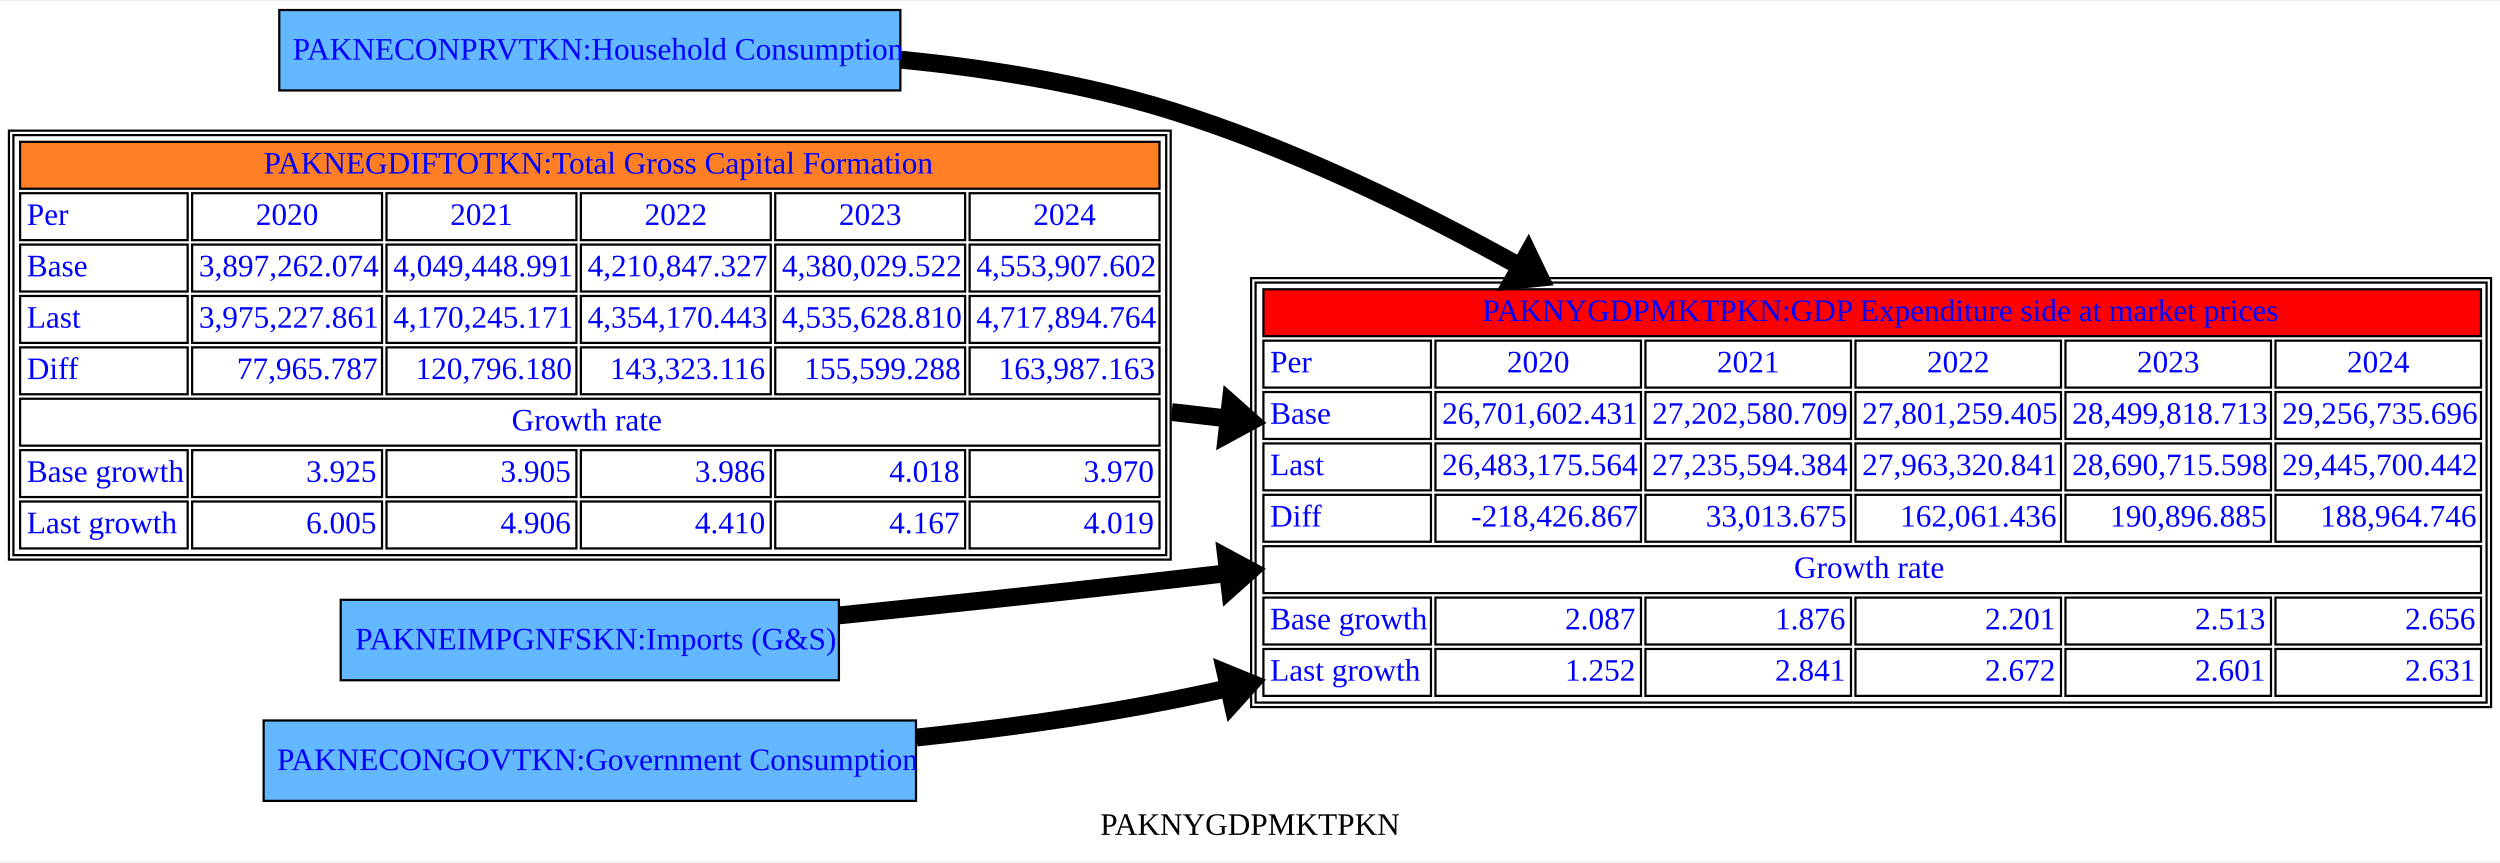
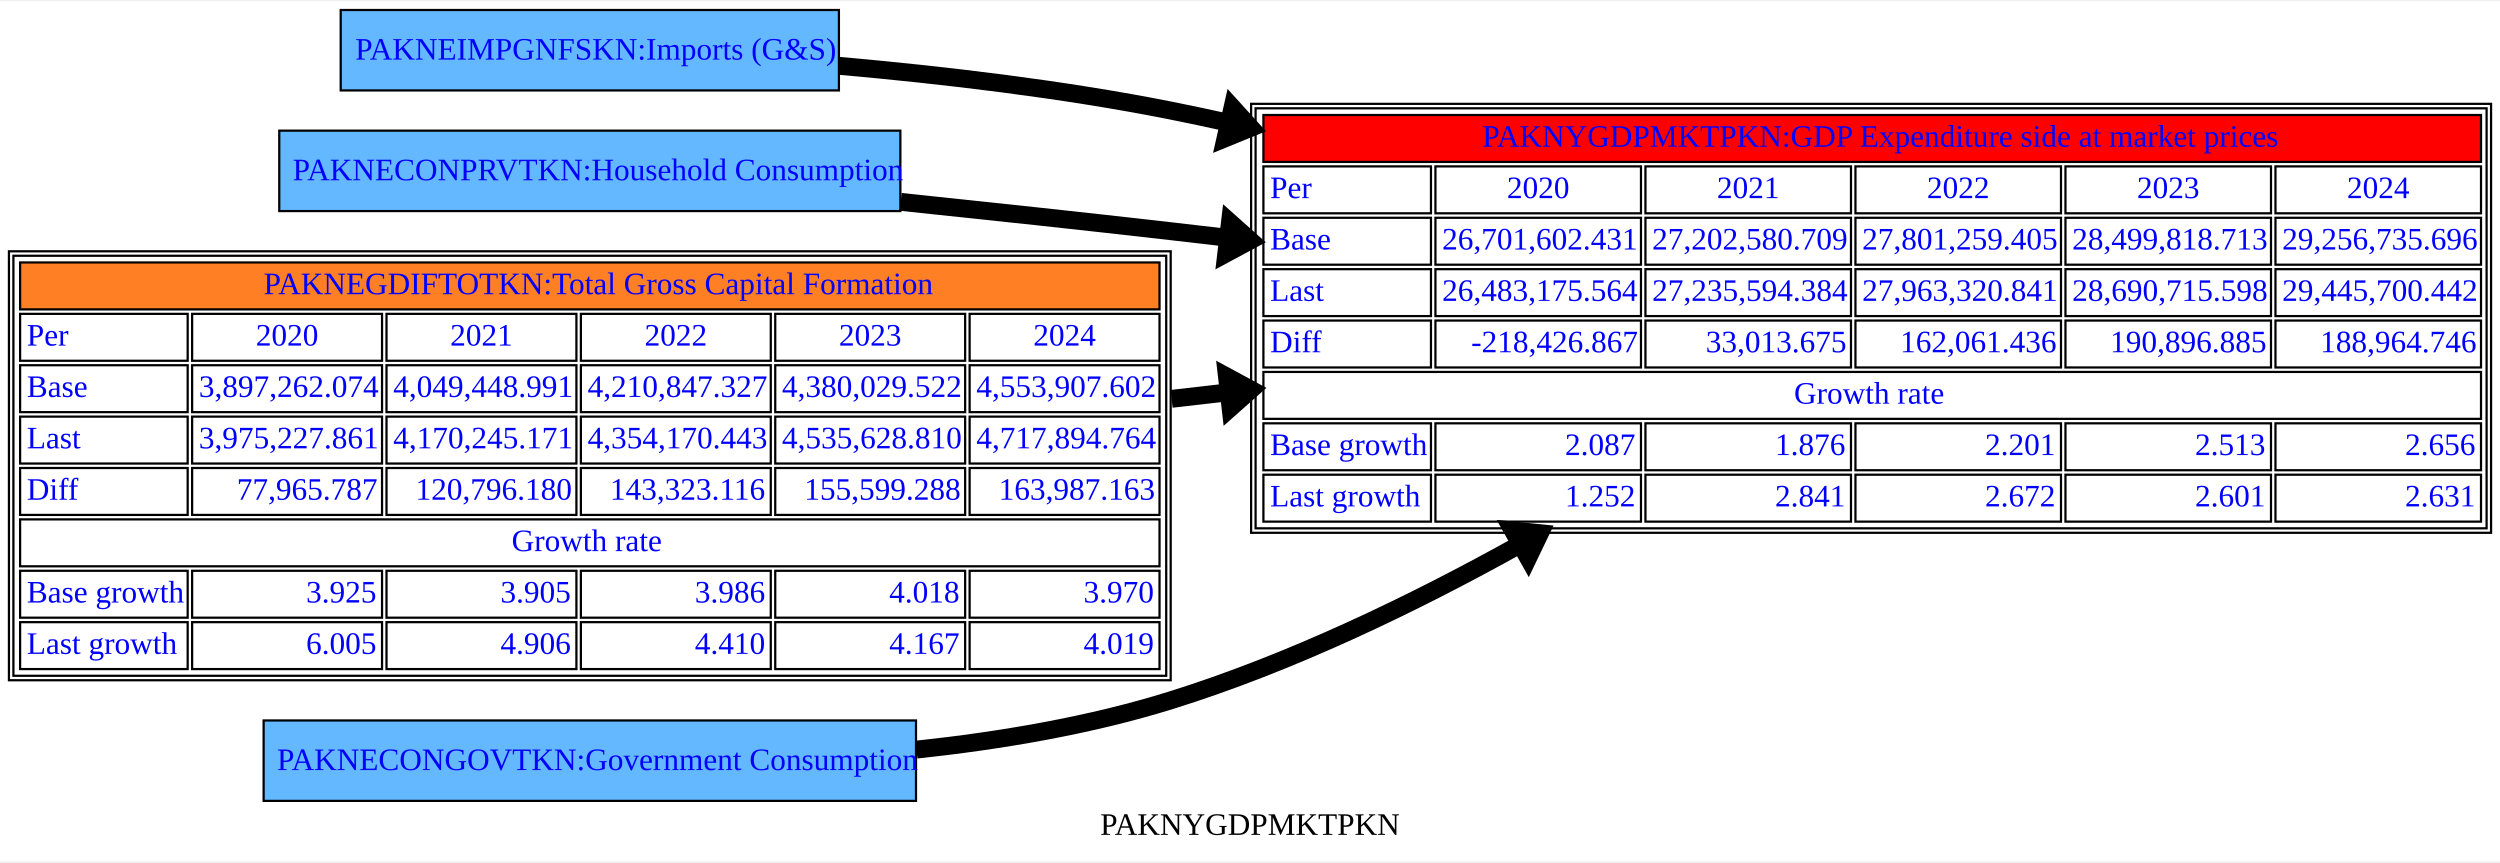
<svg xmlns="http://www.w3.org/2000/svg" xmlns:xlink="http://www.w3.org/1999/xlink" width="432pt" height="149pt" viewBox="0.00 0.00 432.00 148.63">
  <g id="graph0" class="graph" transform="scale(0.386059 0.386059) rotate(0) translate(4 381)">
    <polygon fill="white" stroke="transparent" points="-4,4 -4,-381 1115,-381 1115,4 -4,4" />
    <text text-anchor="middle" x="555.5" y="-7.8" font-family="Times New Roman,serif" font-size="14.00">PAKNYGDPMKTPKN</text>
    <g id="node1" class="node">
-       <g id="a_node1">
+       <polygon fill="transparent" stroke="black" points="1111,-335 556,-335 556,-143 1111,-143 1111,-335" />
+       <g id="a_node1_0">
+         <a xlink:href="bogus" xlink:title="GDP Expenditure side at market prices FRML  &lt;&gt; PAKNYGDPMKTPKN = PAKNECONPRVTKN+PAKNECONGOVTKN+PAKNEGDIFTOTKN+PAKNEGDISTKBKN+PAKNEEXPGNFSKN-PAKNEIMPGNFSKN+PAKNYGDPDISCKN+PAKADAP*PAKDISPREPKN $">
+           <polygon fill="red" stroke="transparent" points="561.5,-309 561.5,-330 1106.5,-330 1106.5,-309 561.5,-309" />
+           <polygon fill="none" stroke="black" points="561.5,-309 561.5,-330 1106.5,-330 1106.5,-309 561.5,-309" />
+           <text text-anchor="start" x="659.5" y="-315.8" font-family="Times New Roman,serif" font-size="14.00" fill="blue">PAKNYGDPMKTPKN:GDP Expenditure side at market prices</text>
+         </a>
+       </g>
+       <polygon fill="none" stroke="black" points="561.5,-286 561.5,-307 636.5,-307 636.5,-286 561.5,-286" />
+       <text text-anchor="start" x="564.5" y="-292.8" font-family="Times New Roman,serif" font-size="14.00" fill="blue">Per</text>
+       <polygon fill="none" stroke="black" points="638.5,-286 638.5,-307 730.5,-307 730.5,-286 638.5,-286" />
+       <text text-anchor="start" x="670.5" y="-292.8" font-family="Times New Roman,serif" font-size="14.00" fill="blue">2020</text>
+       <polygon fill="none" stroke="black" points="732.5,-286 732.5,-307 824.5,-307 824.5,-286 732.5,-286" />
+       <text text-anchor="start" x="764.5" y="-292.8" font-family="Times New Roman,serif" font-size="14.00" fill="blue">2021</text>
+       <polygon fill="none" stroke="black" points="826.5,-286 826.5,-307 918.5,-307 918.5,-286 826.5,-286" />
+       <text text-anchor="start" x="858.5" y="-292.8" font-family="Times New Roman,serif" font-size="14.00" fill="blue">2022</text>
+       <polygon fill="none" stroke="black" points="920.5,-286 920.5,-307 1012.5,-307 1012.5,-286 920.5,-286" />
+       <text text-anchor="start" x="952.5" y="-292.8" font-family="Times New Roman,serif" font-size="14.00" fill="blue">2023</text>
+       <polygon fill="none" stroke="black" points="1014.5,-286 1014.5,-307 1106.5,-307 1106.5,-286 1014.5,-286" />
+       <text text-anchor="start" x="1046.5" y="-292.8" font-family="Times New Roman,serif" font-size="14.00" fill="blue">2024</text>
+       <g id="a_node1_1">
+         <a xlink:href="bogus" xlink:title="Baseline values">
+           <polygon fill="none" stroke="black" points="561.5,-263 561.5,-284 636.5,-284 636.5,-263 561.5,-263" />
+           <text text-anchor="start" x="564.5" y="-269.8" font-family="Times New Roman,serif" font-size="14.00" fill="blue">Base</text>
+         </a>
+       </g>
+       <g id="a_node1_2">
+         <a xlink:href="bogus" xlink:title="Baseline values">
+           <polygon fill="none" stroke="black" points="638.5,-263 638.5,-284 730.5,-284 730.5,-263 638.5,-263" />
+           <text text-anchor="start" x="641.5" y="-269.8" font-family="Times New Roman,serif" font-size="14.00" fill="blue">26,701,602.431</text>
+         </a>
+       </g>
+       <g id="a_node1_3">
+         <a xlink:href="bogus" xlink:title="Baseline values">
+           <polygon fill="none" stroke="black" points="732.5,-263 732.5,-284 824.5,-284 824.5,-263 732.5,-263" />
+           <text text-anchor="start" x="735.5" y="-269.8" font-family="Times New Roman,serif" font-size="14.00" fill="blue">27,202,580.709</text>
+         </a>
+       </g>
+       <g id="a_node1_4">
+         <a xlink:href="bogus" xlink:title="Baseline values">
+           <polygon fill="none" stroke="black" points="826.5,-263 826.5,-284 918.5,-284 918.5,-263 826.5,-263" />
+           <text text-anchor="start" x="829.5" y="-269.8" font-family="Times New Roman,serif" font-size="14.00" fill="blue">27,801,259.405</text>
+         </a>
+       </g>
+       <g id="a_node1_5">
+         <a xlink:href="bogus" xlink:title="Baseline values">
+           <polygon fill="none" stroke="black" points="920.5,-263 920.5,-284 1012.5,-284 1012.5,-263 920.5,-263" />
+           <text text-anchor="start" x="923.5" y="-269.8" font-family="Times New Roman,serif" font-size="14.00" fill="blue">28,499,818.713</text>
+         </a>
+       </g>
+       <g id="a_node1_6">
+         <a xlink:href="bogus" xlink:title="Baseline values">
+           <polygon fill="none" stroke="black" points="1014.5,-263 1014.5,-284 1106.5,-284 1106.5,-263 1014.5,-263" />
+           <text text-anchor="start" x="1017.5" y="-269.8" font-family="Times New Roman,serif" font-size="14.00" fill="blue">29,256,735.696</text>
+         </a>
+       </g>
+       <g id="a_node1_7">
+         <a xlink:href="bogus" xlink:title="Latest run values">
+           <polygon fill="none" stroke="black" points="561.5,-240 561.5,-261 636.5,-261 636.5,-240 561.5,-240" />
+           <text text-anchor="start" x="564.5" y="-246.8" font-family="Times New Roman,serif" font-size="14.00" fill="blue">Last</text>
+         </a>
+       </g>
+       <polygon fill="none" stroke="black" points="638.5,-240 638.5,-261 730.5,-261 730.5,-240 638.5,-240" />
+       <text text-anchor="start" x="641.5" y="-246.8" font-family="Times New Roman,serif" font-size="14.00" fill="blue">26,483,175.564</text>
+       <polygon fill="none" stroke="black" points="732.5,-240 732.5,-261 824.5,-261 824.5,-240 732.5,-240" />
+       <text text-anchor="start" x="735.5" y="-246.8" font-family="Times New Roman,serif" font-size="14.00" fill="blue">27,235,594.384</text>
+       <polygon fill="none" stroke="black" points="826.5,-240 826.5,-261 918.5,-261 918.5,-240 826.5,-240" />
+       <text text-anchor="start" x="829.5" y="-246.8" font-family="Times New Roman,serif" font-size="14.00" fill="blue">27,963,320.841</text>
+       <polygon fill="none" stroke="black" points="920.5,-240 920.5,-261 1012.5,-261 1012.5,-240 920.5,-240" />
+       <text text-anchor="start" x="923.5" y="-246.8" font-family="Times New Roman,serif" font-size="14.00" fill="blue">28,690,715.598</text>
+       <polygon fill="none" stroke="black" points="1014.5,-240 1014.5,-261 1106.5,-261 1106.5,-240 1014.5,-240" />
+       <text text-anchor="start" x="1017.5" y="-246.8" font-family="Times New Roman,serif" font-size="14.00" fill="blue">29,445,700.442</text>
+       <g id="a_node1_8">
+         <a xlink:href="bogus" xlink:title="Difference between baseline and latest run">
+           <polygon fill="none" stroke="black" points="561.5,-217 561.5,-238 636.5,-238 636.5,-217 561.5,-217" />
+           <text text-anchor="start" x="564.5" y="-223.8" font-family="Times New Roman,serif" font-size="14.00" fill="blue">Diff</text>
+         </a>
+       </g>
+       <polygon fill="none" stroke="black" points="638.5,-217 638.5,-238 730.5,-238 730.5,-217 638.5,-217" />
+       <text text-anchor="start" x="654.5" y="-223.8" font-family="Times New Roman,serif" font-size="14.00" fill="blue">-218,426.867</text>
+       <polygon fill="none" stroke="black" points="732.5,-217 732.5,-238 824.5,-238 824.5,-217 732.5,-217" />
+       <text text-anchor="start" x="759.5" y="-223.8" font-family="Times New Roman,serif" font-size="14.00" fill="blue">33,013.675</text>
+       <polygon fill="none" stroke="black" points="826.5,-217 826.5,-238 918.5,-238 918.5,-217 826.5,-217" />
+       <text text-anchor="start" x="846.5" y="-223.8" font-family="Times New Roman,serif" font-size="14.00" fill="blue">162,061.436</text>
+       <polygon fill="none" stroke="black" points="920.5,-217 920.5,-238 1012.5,-238 1012.5,-217 920.5,-217" />
+       <text text-anchor="start" x="940.5" y="-223.8" font-family="Times New Roman,serif" font-size="14.00" fill="blue">190,896.885</text>
+       <polygon fill="none" stroke="black" points="1014.5,-217 1014.5,-238 1106.5,-238 1106.5,-217 1014.5,-217" />
+       <text text-anchor="start" x="1034.5" y="-223.8" font-family="Times New Roman,serif" font-size="14.00" fill="blue">188,964.746</text>
+       <polygon fill="none" stroke="black" points="561.5,-194 561.5,-215 1106.5,-215 1106.5,-194 561.5,-194" />
+       <text text-anchor="start" x="799" y="-200.8" font-family="Times New Roman,serif" font-size="14.00" fill="blue"> Growth rate</text>
+       <g id="a_node1_9">
+         <a xlink:href="bogus" xlink:title="Base growth Exogen">
+           <polygon fill="none" stroke="black" points="561.5,-171 561.5,-192 636.5,-192 636.5,-171 561.5,-171" />
+           <text text-anchor="start" x="564.5" y="-177.8" font-family="Times New Roman,serif" font-size="14.00" fill="blue">Base growth</text>
+         </a>
+       </g>
+       <polygon fill="none" stroke="black" points="638.5,-171 638.5,-192 730.5,-192 730.5,-171 638.5,-171" />
+       <text text-anchor="start" x="696.5" y="-177.8" font-family="Times New Roman,serif" font-size="14.00" fill="blue">2.087</text>
+       <polygon fill="none" stroke="black" points="732.5,-171 732.5,-192 824.5,-192 824.5,-171 732.5,-171" />
+       <text text-anchor="start" x="790.5" y="-177.8" font-family="Times New Roman,serif" font-size="14.00" fill="blue">1.876</text>
+       <polygon fill="none" stroke="black" points="826.5,-171 826.5,-192 918.5,-192 918.5,-171 826.5,-171" />
+       <text text-anchor="start" x="884.5" y="-177.8" font-family="Times New Roman,serif" font-size="14.00" fill="blue">2.201</text>
+       <polygon fill="none" stroke="black" points="920.5,-171 920.5,-192 1012.5,-192 1012.5,-171 920.5,-171" />
+       <text text-anchor="start" x="978.5" y="-177.8" font-family="Times New Roman,serif" font-size="14.00" fill="blue">2.513</text>
+       <polygon fill="none" stroke="black" points="1014.5,-171 1014.5,-192 1106.5,-192 1106.5,-171 1014.5,-171" />
+       <text text-anchor="start" x="1072.5" y="-177.8" font-family="Times New Roman,serif" font-size="14.00" fill="blue">2.656</text>
+       <g id="a_node1_10">
+         <a xlink:href="bogus" xlink:title="Last growth Exogen">
+           <polygon fill="none" stroke="black" points="561.5,-148 561.5,-169 636.5,-169 636.5,-148 561.5,-148" />
+           <text text-anchor="start" x="564.5" y="-154.8" font-family="Times New Roman,serif" font-size="14.00" fill="blue">Last growth</text>
+         </a>
+       </g>
+       <polygon fill="none" stroke="black" points="638.5,-148 638.5,-169 730.5,-169 730.5,-148 638.5,-148" />
+       <text text-anchor="start" x="696.5" y="-154.8" font-family="Times New Roman,serif" font-size="14.00" fill="blue">1.252</text>
+       <polygon fill="none" stroke="black" points="732.5,-148 732.5,-169 824.5,-169 824.5,-148 732.5,-148" />
+       <text text-anchor="start" x="790.5" y="-154.8" font-family="Times New Roman,serif" font-size="14.00" fill="blue">2.841</text>
+       <polygon fill="none" stroke="black" points="826.5,-148 826.5,-169 918.5,-169 918.5,-148 826.5,-148" />
+       <text text-anchor="start" x="884.5" y="-154.8" font-family="Times New Roman,serif" font-size="14.00" fill="blue">2.672</text>
+       <polygon fill="none" stroke="black" points="920.5,-148 920.5,-169 1012.5,-169 1012.5,-148 920.5,-148" />
+       <text text-anchor="start" x="978.5" y="-154.8" font-family="Times New Roman,serif" font-size="14.00" fill="blue">2.601</text>
+       <polygon fill="none" stroke="black" points="1014.5,-148 1014.5,-169 1106.5,-169 1106.5,-148 1014.5,-148" />
+       <text text-anchor="start" x="1072.5" y="-154.8" font-family="Times New Roman,serif" font-size="14.00" fill="blue">2.631</text>
+       <polygon fill="none" stroke="black" points="558,-145 558,-333 1109,-333 1109,-145 558,-145" />
+     </g>
+     <g id="node2" class="node">
+       <g id="a_node2">
+         <a xlink:title="Imports (G&amp;S) FRML &lt;Z,EXO&gt; PAKNEIMPGNFSKN = (PAKNEIMPGNFSKN(-1)*EXP(-PAKNEIMPGNFSKN_A+ (-0.324143718656754*(LOG(PAKNEIMPGNFSKN(-1))-LOG(PAKNEGDETTOTKN(-1))+0.8*LOG(PAKNEIMPGNFSXN(-1)/PAKNYGDPFCSTXN(-1)))-0.583459272245018+1*((LOG(PAKNEGDETTOTKN))-(LOG(PAKNEGDETTOTKN(-1))))-0.0921874580409631*((LOG(PAKNEIMPGNFSXN/PAKNYGDPFCSTXN))-(LOG(PAKNEIMPGNFSXN(-1)/PAKNYGDPFCSTXN(-1))))-0.0361746331863615*DURING_2012) )) * (1-PAKNEIMPGNFSKN_D)+ PAKNEIMPGNFSKN_X*PAKNEIMPGNFSKN_D  $">
+           <polygon fill="#63b8ff" stroke="black" points="371.5,-377 148.5,-377 148.5,-341 371.5,-341 371.5,-377" />
+           <text text-anchor="start" x="155" y="-354.8" font-family="Times New Roman,serif" font-size="14.00" fill="blue">PAKNEIMPGNFSKN:Imports (G&amp;S)</text>
+         </a>
+       </g>
+     </g>
+     <g id="edge4" class="edge">
+       <g id="a_edge4">
+         <a xlink:href="bogus" xlink:title=" PAKNEIMPGNFSKN -&gt; PAKNYGDPMKTPKN Min. att. -46%  max: 456%">
+           <path fill="none" stroke="black" stroke-width="8" d="M371.63,-352.01C417.79,-347.92 471.78,-341.6 520,-332 528.57,-330.29 537.25,-328.45 545.98,-326.5" />
+           <polygon fill="black" stroke="black" stroke-width="8" points="547.66,-333.3 555.86,-324.26 544.56,-319.65 547.66,-333.3" />
+         </a>
+       </g>
+     </g>
+     <g id="node3" class="node">
+       <g id="a_node3">
        <a xlink:title="Household Consumption FRML &lt;Z,EXO&gt; PAKNECONPRVTKN = (PAKNECONPRVTKN(-1)*EXP(-PAKNECONPRVTKN_A+ (-0.2*(LOG(PAKNECONPRVTKN(-1))-LOG((PAKNYYWBTOTLCN(-1)*(1-PAKGGREVDRCTXN(-1)/100))/PAKNECONPRVTXN(-1)))+1*((LOG((PAKNYYWBTOTLCN*(1-PAKGGREVDRCTXN/100))/PAKNECONPRVTXN))-(LOG((PAKNYYWBTOTLCN(-1)*(1-PAKGGREVDRCTXN(-1)/100))/PAKNECONPRVTXN(-1))))+0.0303228629698929+0.0163839011059956*DURING_2010-0.3*(PAKFMLBLPOLYXN/100-((LOG(PAKNECONPRVTXN))-(LOG(PAKNECONPRVTXN(-1)))))) )) * (1-PAKNECONPRVTKN_D)+ PAKNECONPRVTKN_X*PAKNECONPRVTKN_D  $">
-           <polygon fill="#63b8ff" stroke="black" points="399,-377 121,-377 121,-341 399,-341 399,-377" />
-           <text text-anchor="start" x="127" y="-354.8" font-family="Times New Roman,serif" font-size="14.00" fill="blue">PAKNECONPRVTKN:Household Consumption</text>
-         </a>
-       </g>
-     </g>
-     <g id="node2" class="node">
-       <polygon fill="transparent" stroke="black" points="1111,-257 556,-257 556,-65 1111,-65 1111,-257" />
-       <g id="a_node2_0">
-         <a xlink:href="bogus" xlink:title="GDP Expenditure side at market prices FRML  &lt;&gt; PAKNYGDPMKTPKN = PAKNECONPRVTKN+PAKNECONGOVTKN+PAKNEGDIFTOTKN+PAKNEGDISTKBKN+PAKNEEXPGNFSKN-PAKNEIMPGNFSKN+PAKNYGDPDISCKN+PAKADAP*PAKDISPREPKN $">
-           <polygon fill="red" stroke="transparent" points="561.5,-231 561.5,-252 1106.5,-252 1106.5,-231 561.5,-231" />
-           <polygon fill="none" stroke="black" points="561.5,-231 561.5,-252 1106.5,-252 1106.5,-231 561.5,-231" />
-           <text text-anchor="start" x="659.5" y="-237.8" font-family="Times New Roman,serif" font-size="14.00" fill="blue">PAKNYGDPMKTPKN:GDP Expenditure side at market prices</text>
-         </a>
-       </g>
-       <polygon fill="none" stroke="black" points="561.5,-208 561.5,-229 636.5,-229 636.5,-208 561.5,-208" />
-       <text text-anchor="start" x="564.5" y="-214.8" font-family="Times New Roman,serif" font-size="14.00" fill="blue">Per</text>
-       <polygon fill="none" stroke="black" points="638.5,-208 638.5,-229 730.5,-229 730.5,-208 638.5,-208" />
-       <text text-anchor="start" x="670.5" y="-214.8" font-family="Times New Roman,serif" font-size="14.00" fill="blue">2020</text>
-       <polygon fill="none" stroke="black" points="732.5,-208 732.5,-229 824.5,-229 824.5,-208 732.5,-208" />
-       <text text-anchor="start" x="764.5" y="-214.8" font-family="Times New Roman,serif" font-size="14.00" fill="blue">2021</text>
-       <polygon fill="none" stroke="black" points="826.5,-208 826.5,-229 918.5,-229 918.5,-208 826.5,-208" />
-       <text text-anchor="start" x="858.5" y="-214.8" font-family="Times New Roman,serif" font-size="14.00" fill="blue">2022</text>
-       <polygon fill="none" stroke="black" points="920.5,-208 920.5,-229 1012.5,-229 1012.5,-208 920.5,-208" />
-       <text text-anchor="start" x="952.5" y="-214.8" font-family="Times New Roman,serif" font-size="14.00" fill="blue">2023</text>
-       <polygon fill="none" stroke="black" points="1014.5,-208 1014.5,-229 1106.5,-229 1106.5,-208 1014.5,-208" />
-       <text text-anchor="start" x="1046.5" y="-214.8" font-family="Times New Roman,serif" font-size="14.00" fill="blue">2024</text>
-       <g id="a_node2_1">
-         <a xlink:href="bogus" xlink:title="Baseline values">
-           <polygon fill="none" stroke="black" points="561.5,-185 561.5,-206 636.5,-206 636.5,-185 561.5,-185" />
-           <text text-anchor="start" x="564.5" y="-191.8" font-family="Times New Roman,serif" font-size="14.00" fill="blue">Base</text>
-         </a>
-       </g>
-       <g id="a_node2_2">
-         <a xlink:href="bogus" xlink:title="Baseline values">
-           <polygon fill="none" stroke="black" points="638.5,-185 638.5,-206 730.5,-206 730.5,-185 638.5,-185" />
-           <text text-anchor="start" x="641.5" y="-191.8" font-family="Times New Roman,serif" font-size="14.00" fill="blue">26,701,602.431</text>
-         </a>
-       </g>
-       <g id="a_node2_3">
-         <a xlink:href="bogus" xlink:title="Baseline values">
-           <polygon fill="none" stroke="black" points="732.5,-185 732.5,-206 824.5,-206 824.5,-185 732.5,-185" />
-           <text text-anchor="start" x="735.5" y="-191.8" font-family="Times New Roman,serif" font-size="14.00" fill="blue">27,202,580.709</text>
-         </a>
-       </g>
-       <g id="a_node2_4">
-         <a xlink:href="bogus" xlink:title="Baseline values">
-           <polygon fill="none" stroke="black" points="826.5,-185 826.5,-206 918.5,-206 918.5,-185 826.5,-185" />
-           <text text-anchor="start" x="829.5" y="-191.8" font-family="Times New Roman,serif" font-size="14.00" fill="blue">27,801,259.405</text>
-         </a>
-       </g>
-       <g id="a_node2_5">
-         <a xlink:href="bogus" xlink:title="Baseline values">
-           <polygon fill="none" stroke="black" points="920.5,-185 920.5,-206 1012.5,-206 1012.5,-185 920.5,-185" />
-           <text text-anchor="start" x="923.5" y="-191.8" font-family="Times New Roman,serif" font-size="14.00" fill="blue">28,499,818.713</text>
-         </a>
-       </g>
-       <g id="a_node2_6">
-         <a xlink:href="bogus" xlink:title="Baseline values">
-           <polygon fill="none" stroke="black" points="1014.5,-185 1014.5,-206 1106.5,-206 1106.5,-185 1014.5,-185" />
-           <text text-anchor="start" x="1017.5" y="-191.8" font-family="Times New Roman,serif" font-size="14.00" fill="blue">29,256,735.696</text>
-         </a>
-       </g>
-       <g id="a_node2_7">
+           <polygon fill="#63b8ff" stroke="black" points="399,-323 121,-323 121,-287 399,-287 399,-323" />
+           <text text-anchor="start" x="127" y="-300.8" font-family="Times New Roman,serif" font-size="14.00" fill="blue">PAKNECONPRVTKN:Household Consumption</text>
+         </a>
+       </g>
+     </g>
+     <g id="edge1" class="edge">
+       <g id="a_edge1">
+         <a xlink:href="bogus" xlink:title=" PAKNECONPRVTKN -&gt; PAKNYGDPMKTPKN Min. att. -1557%  max: 290%">
+           <path fill="none" stroke="black" stroke-width="8" d="M399.17,-291.12C438.25,-287.05 480.81,-282.49 520,-278 528.39,-277.04 536.91,-276.05 545.51,-275.04" />
+           <polygon fill="black" stroke="black" stroke-width="8" points="546.53,-281.97 555.64,-273.85 544.89,-268.07 546.53,-281.97" />
+         </a>
+       </g>
+     </g>
+     <g id="node4" class="node">
+       <polygon fill="transparent" stroke="black" points="520,-269 0,-269 0,-77 520,-77 520,-269" />
+       <g id="a_node4_11">
+         <a xlink:href="bogus" xlink:title="Total Gross Capital Formation FRML  &lt;&gt; PAKNEGDIFTOTKN = PAKNEGDIFGOVKN+PAKNEGDIFPRVKN $">
+           <polygon fill="#ff7f24" stroke="transparent" points="5,-243 5,-264 515,-264 515,-243 5,-243" />
+           <polygon fill="none" stroke="black" points="5,-243 5,-264 515,-264 515,-243 5,-243" />
+           <text text-anchor="start" x="114" y="-249.8" font-family="Times New Roman,serif" font-size="14.00" fill="blue">PAKNEGDIFTOTKN:Total Gross Capital Formation</text>
+         </a>
+       </g>
+       <polygon fill="none" stroke="black" points="5,-220 5,-241 80,-241 80,-220 5,-220" />
+       <text text-anchor="start" x="8" y="-226.8" font-family="Times New Roman,serif" font-size="14.00" fill="blue">Per</text>
+       <polygon fill="none" stroke="black" points="82,-220 82,-241 167,-241 167,-220 82,-220" />
+       <text text-anchor="start" x="110.5" y="-226.8" font-family="Times New Roman,serif" font-size="14.00" fill="blue">2020</text>
+       <polygon fill="none" stroke="black" points="169,-220 169,-241 254,-241 254,-220 169,-220" />
+       <text text-anchor="start" x="197.5" y="-226.8" font-family="Times New Roman,serif" font-size="14.00" fill="blue">2021</text>
+       <polygon fill="none" stroke="black" points="256,-220 256,-241 341,-241 341,-220 256,-220" />
+       <text text-anchor="start" x="284.5" y="-226.8" font-family="Times New Roman,serif" font-size="14.00" fill="blue">2022</text>
+       <polygon fill="none" stroke="black" points="343,-220 343,-241 428,-241 428,-220 343,-220" />
+       <text text-anchor="start" x="371.5" y="-226.8" font-family="Times New Roman,serif" font-size="14.00" fill="blue">2023</text>
+       <polygon fill="none" stroke="black" points="430,-220 430,-241 515,-241 515,-220 430,-220" />
+       <text text-anchor="start" x="458.5" y="-226.8" font-family="Times New Roman,serif" font-size="14.00" fill="blue">2024</text>
+       <g id="a_node4_12">
+         <a xlink:href="bogus" xlink:title="Baseline values">
+           <polygon fill="none" stroke="black" points="5,-197 5,-218 80,-218 80,-197 5,-197" />
+           <text text-anchor="start" x="8" y="-203.8" font-family="Times New Roman,serif" font-size="14.00" fill="blue">Base</text>
+         </a>
+       </g>
+       <g id="a_node4_13">
+         <a xlink:href="bogus" xlink:title="Baseline values">
+           <polygon fill="none" stroke="black" points="82,-197 82,-218 167,-218 167,-197 82,-197" />
+           <text text-anchor="start" x="85" y="-203.8" font-family="Times New Roman,serif" font-size="14.00" fill="blue">3,897,262.074</text>
+         </a>
+       </g>
+       <g id="a_node4_14">
+         <a xlink:href="bogus" xlink:title="Baseline values">
+           <polygon fill="none" stroke="black" points="169,-197 169,-218 254,-218 254,-197 169,-197" />
+           <text text-anchor="start" x="172" y="-203.8" font-family="Times New Roman,serif" font-size="14.00" fill="blue">4,049,448.991</text>
+         </a>
+       </g>
+       <g id="a_node4_15">
+         <a xlink:href="bogus" xlink:title="Baseline values">
+           <polygon fill="none" stroke="black" points="256,-197 256,-218 341,-218 341,-197 256,-197" />
+           <text text-anchor="start" x="259" y="-203.8" font-family="Times New Roman,serif" font-size="14.00" fill="blue">4,210,847.327</text>
+         </a>
+       </g>
+       <g id="a_node4_16">
+         <a xlink:href="bogus" xlink:title="Baseline values">
+           <polygon fill="none" stroke="black" points="343,-197 343,-218 428,-218 428,-197 343,-197" />
+           <text text-anchor="start" x="346" y="-203.8" font-family="Times New Roman,serif" font-size="14.00" fill="blue">4,380,029.522</text>
+         </a>
+       </g>
+       <g id="a_node4_17">
+         <a xlink:href="bogus" xlink:title="Baseline values">
+           <polygon fill="none" stroke="black" points="430,-197 430,-218 515,-218 515,-197 430,-197" />
+           <text text-anchor="start" x="433" y="-203.8" font-family="Times New Roman,serif" font-size="14.00" fill="blue">4,553,907.602</text>
+         </a>
+       </g>
+       <g id="a_node4_18">
        <a xlink:href="bogus" xlink:title="Latest run values">
-           <polygon fill="none" stroke="black" points="561.5,-162 561.5,-183 636.5,-183 636.5,-162 561.5,-162" />
-           <text text-anchor="start" x="564.5" y="-168.8" font-family="Times New Roman,serif" font-size="14.00" fill="blue">Last</text>
-         </a>
-       </g>
-       <polygon fill="none" stroke="black" points="638.5,-162 638.5,-183 730.5,-183 730.5,-162 638.5,-162" />
-       <text text-anchor="start" x="641.5" y="-168.8" font-family="Times New Roman,serif" font-size="14.00" fill="blue">26,483,175.564</text>
-       <polygon fill="none" stroke="black" points="732.5,-162 732.5,-183 824.5,-183 824.5,-162 732.5,-162" />
-       <text text-anchor="start" x="735.5" y="-168.8" font-family="Times New Roman,serif" font-size="14.00" fill="blue">27,235,594.384</text>
-       <polygon fill="none" stroke="black" points="826.5,-162 826.5,-183 918.5,-183 918.5,-162 826.5,-162" />
-       <text text-anchor="start" x="829.5" y="-168.8" font-family="Times New Roman,serif" font-size="14.00" fill="blue">27,963,320.841</text>
-       <polygon fill="none" stroke="black" points="920.5,-162 920.5,-183 1012.5,-183 1012.5,-162 920.5,-162" />
-       <text text-anchor="start" x="923.5" y="-168.8" font-family="Times New Roman,serif" font-size="14.00" fill="blue">28,690,715.598</text>
-       <polygon fill="none" stroke="black" points="1014.5,-162 1014.5,-183 1106.5,-183 1106.5,-162 1014.5,-162" />
-       <text text-anchor="start" x="1017.5" y="-168.8" font-family="Times New Roman,serif" font-size="14.00" fill="blue">29,445,700.442</text>
-       <g id="a_node2_8">
+           <polygon fill="none" stroke="black" points="5,-174 5,-195 80,-195 80,-174 5,-174" />
+           <text text-anchor="start" x="8" y="-180.8" font-family="Times New Roman,serif" font-size="14.00" fill="blue">Last</text>
+         </a>
+       </g>
+       <polygon fill="none" stroke="black" points="82,-174 82,-195 167,-195 167,-174 82,-174" />
+       <text text-anchor="start" x="85" y="-180.8" font-family="Times New Roman,serif" font-size="14.00" fill="blue">3,975,227.861</text>
+       <polygon fill="none" stroke="black" points="169,-174 169,-195 254,-195 254,-174 169,-174" />
+       <text text-anchor="start" x="172" y="-180.8" font-family="Times New Roman,serif" font-size="14.00" fill="blue">4,170,245.171</text>
+       <polygon fill="none" stroke="black" points="256,-174 256,-195 341,-195 341,-174 256,-174" />
+       <text text-anchor="start" x="259" y="-180.8" font-family="Times New Roman,serif" font-size="14.00" fill="blue">4,354,170.443</text>
+       <polygon fill="none" stroke="black" points="343,-174 343,-195 428,-195 428,-174 343,-174" />
+       <text text-anchor="start" x="346" y="-180.8" font-family="Times New Roman,serif" font-size="14.00" fill="blue">4,535,628.810</text>
+       <polygon fill="none" stroke="black" points="430,-174 430,-195 515,-195 515,-174 430,-174" />
+       <text text-anchor="start" x="433" y="-180.8" font-family="Times New Roman,serif" font-size="14.00" fill="blue">4,717,894.764</text>
+       <g id="a_node4_19">
        <a xlink:href="bogus" xlink:title="Difference between baseline and latest run">
-           <polygon fill="none" stroke="black" points="561.5,-139 561.5,-160 636.5,-160 636.5,-139 561.5,-139" />
-           <text text-anchor="start" x="564.5" y="-145.8" font-family="Times New Roman,serif" font-size="14.00" fill="blue">Diff</text>
-         </a>
-       </g>
-       <polygon fill="none" stroke="black" points="638.5,-139 638.5,-160 730.5,-160 730.5,-139 638.5,-139" />
-       <text text-anchor="start" x="654.5" y="-145.8" font-family="Times New Roman,serif" font-size="14.00" fill="blue">-218,426.867</text>
-       <polygon fill="none" stroke="black" points="732.5,-139 732.5,-160 824.5,-160 824.5,-139 732.5,-139" />
-       <text text-anchor="start" x="759.5" y="-145.8" font-family="Times New Roman,serif" font-size="14.00" fill="blue">33,013.675</text>
-       <polygon fill="none" stroke="black" points="826.5,-139 826.5,-160 918.5,-160 918.5,-139 826.5,-139" />
-       <text text-anchor="start" x="846.5" y="-145.8" font-family="Times New Roman,serif" font-size="14.00" fill="blue">162,061.436</text>
-       <polygon fill="none" stroke="black" points="920.5,-139 920.5,-160 1012.5,-160 1012.5,-139 920.5,-139" />
-       <text text-anchor="start" x="940.5" y="-145.8" font-family="Times New Roman,serif" font-size="14.00" fill="blue">190,896.885</text>
-       <polygon fill="none" stroke="black" points="1014.5,-139 1014.5,-160 1106.5,-160 1106.5,-139 1014.5,-139" />
-       <text text-anchor="start" x="1034.5" y="-145.8" font-family="Times New Roman,serif" font-size="14.00" fill="blue">188,964.746</text>
-       <polygon fill="none" stroke="black" points="561.5,-116 561.5,-137 1106.5,-137 1106.5,-116 561.5,-116" />
-       <text text-anchor="start" x="799" y="-122.8" font-family="Times New Roman,serif" font-size="14.00" fill="blue"> Growth rate</text>
-       <g id="a_node2_9">
+           <polygon fill="none" stroke="black" points="5,-151 5,-172 80,-172 80,-151 5,-151" />
+           <text text-anchor="start" x="8" y="-157.8" font-family="Times New Roman,serif" font-size="14.00" fill="blue">Diff</text>
+         </a>
+       </g>
+       <polygon fill="none" stroke="black" points="82,-151 82,-172 167,-172 167,-151 82,-151" />
+       <text text-anchor="start" x="102" y="-157.8" font-family="Times New Roman,serif" font-size="14.00" fill="blue">77,965.787</text>
+       <polygon fill="none" stroke="black" points="169,-151 169,-172 254,-172 254,-151 169,-151" />
+       <text text-anchor="start" x="182" y="-157.8" font-family="Times New Roman,serif" font-size="14.00" fill="blue">120,796.180</text>
+       <polygon fill="none" stroke="black" points="256,-151 256,-172 341,-172 341,-151 256,-151" />
+       <text text-anchor="start" x="269" y="-157.8" font-family="Times New Roman,serif" font-size="14.00" fill="blue">143,323.116</text>
+       <polygon fill="none" stroke="black" points="343,-151 343,-172 428,-172 428,-151 343,-151" />
+       <text text-anchor="start" x="356" y="-157.8" font-family="Times New Roman,serif" font-size="14.00" fill="blue">155,599.288</text>
+       <polygon fill="none" stroke="black" points="430,-151 430,-172 515,-172 515,-151 430,-151" />
+       <text text-anchor="start" x="443" y="-157.8" font-family="Times New Roman,serif" font-size="14.00" fill="blue">163,987.163</text>
+       <polygon fill="none" stroke="black" points="5,-128 5,-149 515,-149 515,-128 5,-128" />
+       <text text-anchor="start" x="225" y="-134.8" font-family="Times New Roman,serif" font-size="14.00" fill="blue"> Growth rate</text>
+       <g id="a_node4_20">
        <a xlink:href="bogus" xlink:title="Base growth Exogen">
-           <polygon fill="none" stroke="black" points="561.5,-93 561.5,-114 636.5,-114 636.5,-93 561.5,-93" />
-           <text text-anchor="start" x="564.5" y="-99.8" font-family="Times New Roman,serif" font-size="14.00" fill="blue">Base growth</text>
-         </a>
-       </g>
-       <polygon fill="none" stroke="black" points="638.5,-93 638.5,-114 730.5,-114 730.5,-93 638.5,-93" />
-       <text text-anchor="start" x="696.5" y="-99.8" font-family="Times New Roman,serif" font-size="14.00" fill="blue">2.087</text>
-       <polygon fill="none" stroke="black" points="732.5,-93 732.5,-114 824.5,-114 824.5,-93 732.5,-93" />
-       <text text-anchor="start" x="790.5" y="-99.8" font-family="Times New Roman,serif" font-size="14.00" fill="blue">1.876</text>
-       <polygon fill="none" stroke="black" points="826.5,-93 826.5,-114 918.5,-114 918.5,-93 826.5,-93" />
-       <text text-anchor="start" x="884.5" y="-99.8" font-family="Times New Roman,serif" font-size="14.00" fill="blue">2.201</text>
-       <polygon fill="none" stroke="black" points="920.5,-93 920.5,-114 1012.5,-114 1012.5,-93 920.5,-93" />
-       <text text-anchor="start" x="978.5" y="-99.8" font-family="Times New Roman,serif" font-size="14.00" fill="blue">2.513</text>
-       <polygon fill="none" stroke="black" points="1014.5,-93 1014.5,-114 1106.5,-114 1106.5,-93 1014.5,-93" />
-       <text text-anchor="start" x="1072.5" y="-99.8" font-family="Times New Roman,serif" font-size="14.00" fill="blue">2.656</text>
-       <g id="a_node2_10">
+           <polygon fill="none" stroke="black" points="5,-105 5,-126 80,-126 80,-105 5,-105" />
+           <text text-anchor="start" x="8" y="-111.8" font-family="Times New Roman,serif" font-size="14.00" fill="blue">Base growth</text>
+         </a>
+       </g>
+       <polygon fill="none" stroke="black" points="82,-105 82,-126 167,-126 167,-105 82,-105" />
+       <text text-anchor="start" x="133" y="-111.8" font-family="Times New Roman,serif" font-size="14.00" fill="blue">3.925</text>
+       <polygon fill="none" stroke="black" points="169,-105 169,-126 254,-126 254,-105 169,-105" />
+       <text text-anchor="start" x="220" y="-111.8" font-family="Times New Roman,serif" font-size="14.00" fill="blue">3.905</text>
+       <polygon fill="none" stroke="black" points="256,-105 256,-126 341,-126 341,-105 256,-105" />
+       <text text-anchor="start" x="307" y="-111.8" font-family="Times New Roman,serif" font-size="14.00" fill="blue">3.986</text>
+       <polygon fill="none" stroke="black" points="343,-105 343,-126 428,-126 428,-105 343,-105" />
+       <text text-anchor="start" x="394" y="-111.8" font-family="Times New Roman,serif" font-size="14.00" fill="blue">4.018</text>
+       <polygon fill="none" stroke="black" points="430,-105 430,-126 515,-126 515,-105 430,-105" />
+       <text text-anchor="start" x="481" y="-111.8" font-family="Times New Roman,serif" font-size="14.00" fill="blue">3.970</text>
+       <g id="a_node4_21">
        <a xlink:href="bogus" xlink:title="Last growth Exogen">
-           <polygon fill="none" stroke="black" points="561.5,-70 561.5,-91 636.5,-91 636.5,-70 561.5,-70" />
-           <text text-anchor="start" x="564.5" y="-76.8" font-family="Times New Roman,serif" font-size="14.00" fill="blue">Last growth</text>
-         </a>
-       </g>
-       <polygon fill="none" stroke="black" points="638.5,-70 638.5,-91 730.5,-91 730.5,-70 638.5,-70" />
-       <text text-anchor="start" x="696.5" y="-76.8" font-family="Times New Roman,serif" font-size="14.00" fill="blue">1.252</text>
-       <polygon fill="none" stroke="black" points="732.5,-70 732.5,-91 824.5,-91 824.5,-70 732.5,-70" />
-       <text text-anchor="start" x="790.5" y="-76.8" font-family="Times New Roman,serif" font-size="14.00" fill="blue">2.841</text>
-       <polygon fill="none" stroke="black" points="826.5,-70 826.5,-91 918.5,-91 918.5,-70 826.5,-70" />
-       <text text-anchor="start" x="884.5" y="-76.8" font-family="Times New Roman,serif" font-size="14.00" fill="blue">2.672</text>
-       <polygon fill="none" stroke="black" points="920.5,-70 920.5,-91 1012.5,-91 1012.5,-70 920.5,-70" />
-       <text text-anchor="start" x="978.5" y="-76.8" font-family="Times New Roman,serif" font-size="14.00" fill="blue">2.601</text>
-       <polygon fill="none" stroke="black" points="1014.5,-70 1014.5,-91 1106.5,-91 1106.5,-70 1014.5,-70" />
-       <text text-anchor="start" x="1072.5" y="-76.8" font-family="Times New Roman,serif" font-size="14.00" fill="blue">2.631</text>
-       <polygon fill="none" stroke="black" points="558,-67 558,-255 1109,-255 1109,-67 558,-67" />
+           <polygon fill="none" stroke="black" points="5,-82 5,-103 80,-103 80,-82 5,-82" />
+           <text text-anchor="start" x="8" y="-88.8" font-family="Times New Roman,serif" font-size="14.00" fill="blue">Last growth</text>
+         </a>
+       </g>
+       <polygon fill="none" stroke="black" points="82,-82 82,-103 167,-103 167,-82 82,-82" />
+       <text text-anchor="start" x="133" y="-88.8" font-family="Times New Roman,serif" font-size="14.00" fill="blue">6.005</text>
+       <polygon fill="none" stroke="black" points="169,-82 169,-103 254,-103 254,-82 169,-82" />
+       <text text-anchor="start" x="220" y="-88.8" font-family="Times New Roman,serif" font-size="14.00" fill="blue">4.906</text>
+       <polygon fill="none" stroke="black" points="256,-82 256,-103 341,-103 341,-82 256,-82" />
+       <text text-anchor="start" x="307" y="-88.8" font-family="Times New Roman,serif" font-size="14.00" fill="blue">4.410</text>
+       <polygon fill="none" stroke="black" points="343,-82 343,-103 428,-103 428,-82 343,-82" />
+       <text text-anchor="start" x="394" y="-88.8" font-family="Times New Roman,serif" font-size="14.00" fill="blue">4.167</text>
+       <polygon fill="none" stroke="black" points="430,-82 430,-103 515,-103 515,-82 430,-82" />
+       <text text-anchor="start" x="481" y="-88.8" font-family="Times New Roman,serif" font-size="14.00" fill="blue">4.019</text>
+       <polygon fill="none" stroke="black" points="2,-79 2,-267 518,-267 518,-79 2,-79" />
    </g>
    <g id="edge3" class="edge">
      <g id="a_edge3">
-         <a xlink:href="bogus" xlink:title=" PAKNECONPRVTKN -&gt; PAKNYGDPMKTPKN Min. att. -1557%  max: 290%">
-           <path fill="none" stroke="black" stroke-width="8" d="M399.15,-354.78C438.82,-350.85 481.7,-343.94 520,-332 573.36,-315.36 627.99,-289.16 676.34,-262.22" />
-           <polygon fill="black" stroke="black" stroke-width="8" points="680.01,-268.19 685.3,-257.18 673.15,-255.98 680.01,-268.19" />
-         </a>
-       </g>
-     </g>
-     <g id="node3" class="node">
-       <polygon fill="transparent" stroke="black" points="520,-323 0,-323 0,-131 520,-131 520,-323" />
-       <g id="a_node3_11">
-         <a xlink:href="bogus" xlink:title="Total Gross Capital Formation FRML  &lt;&gt; PAKNEGDIFTOTKN = PAKNEGDIFGOVKN+PAKNEGDIFPRVKN $">
-           <polygon fill="#ff7f24" stroke="transparent" points="5,-297 5,-318 515,-318 515,-297 5,-297" />
-           <polygon fill="none" stroke="black" points="5,-297 5,-318 515,-318 515,-297 5,-297" />
-           <text text-anchor="start" x="114" y="-303.8" font-family="Times New Roman,serif" font-size="14.00" fill="blue">PAKNEGDIFTOTKN:Total Gross Capital Formation</text>
-         </a>
-       </g>
-       <polygon fill="none" stroke="black" points="5,-274 5,-295 80,-295 80,-274 5,-274" />
-       <text text-anchor="start" x="8" y="-280.8" font-family="Times New Roman,serif" font-size="14.00" fill="blue">Per</text>
-       <polygon fill="none" stroke="black" points="82,-274 82,-295 167,-295 167,-274 82,-274" />
-       <text text-anchor="start" x="110.5" y="-280.8" font-family="Times New Roman,serif" font-size="14.00" fill="blue">2020</text>
-       <polygon fill="none" stroke="black" points="169,-274 169,-295 254,-295 254,-274 169,-274" />
-       <text text-anchor="start" x="197.5" y="-280.8" font-family="Times New Roman,serif" font-size="14.00" fill="blue">2021</text>
-       <polygon fill="none" stroke="black" points="256,-274 256,-295 341,-295 341,-274 256,-274" />
-       <text text-anchor="start" x="284.5" y="-280.8" font-family="Times New Roman,serif" font-size="14.00" fill="blue">2022</text>
-       <polygon fill="none" stroke="black" points="343,-274 343,-295 428,-295 428,-274 343,-274" />
-       <text text-anchor="start" x="371.5" y="-280.8" font-family="Times New Roman,serif" font-size="14.00" fill="blue">2023</text>
-       <polygon fill="none" stroke="black" points="430,-274 430,-295 515,-295 515,-274 430,-274" />
-       <text text-anchor="start" x="458.5" y="-280.8" font-family="Times New Roman,serif" font-size="14.00" fill="blue">2024</text>
-       <g id="a_node3_12">
-         <a xlink:href="bogus" xlink:title="Baseline values">
-           <polygon fill="none" stroke="black" points="5,-251 5,-272 80,-272 80,-251 5,-251" />
-           <text text-anchor="start" x="8" y="-257.8" font-family="Times New Roman,serif" font-size="14.00" fill="blue">Base</text>
-         </a>
-       </g>
-       <g id="a_node3_13">
-         <a xlink:href="bogus" xlink:title="Baseline values">
-           <polygon fill="none" stroke="black" points="82,-251 82,-272 167,-272 167,-251 82,-251" />
-           <text text-anchor="start" x="85" y="-257.8" font-family="Times New Roman,serif" font-size="14.00" fill="blue">3,897,262.074</text>
-         </a>
-       </g>
-       <g id="a_node3_14">
-         <a xlink:href="bogus" xlink:title="Baseline values">
-           <polygon fill="none" stroke="black" points="169,-251 169,-272 254,-272 254,-251 169,-251" />
-           <text text-anchor="start" x="172" y="-257.8" font-family="Times New Roman,serif" font-size="14.00" fill="blue">4,049,448.991</text>
-         </a>
-       </g>
-       <g id="a_node3_15">
-         <a xlink:href="bogus" xlink:title="Baseline values">
-           <polygon fill="none" stroke="black" points="256,-251 256,-272 341,-272 341,-251 256,-251" />
-           <text text-anchor="start" x="259" y="-257.8" font-family="Times New Roman,serif" font-size="14.00" fill="blue">4,210,847.327</text>
-         </a>
-       </g>
-       <g id="a_node3_16">
-         <a xlink:href="bogus" xlink:title="Baseline values">
-           <polygon fill="none" stroke="black" points="343,-251 343,-272 428,-272 428,-251 343,-251" />
-           <text text-anchor="start" x="346" y="-257.8" font-family="Times New Roman,serif" font-size="14.00" fill="blue">4,380,029.522</text>
-         </a>
-       </g>
-       <g id="a_node3_17">
-         <a xlink:href="bogus" xlink:title="Baseline values">
-           <polygon fill="none" stroke="black" points="430,-251 430,-272 515,-272 515,-251 430,-251" />
-           <text text-anchor="start" x="433" y="-257.8" font-family="Times New Roman,serif" font-size="14.00" fill="blue">4,553,907.602</text>
-         </a>
-       </g>
-       <g id="a_node3_18">
-         <a xlink:href="bogus" xlink:title="Latest run values">
-           <polygon fill="none" stroke="black" points="5,-228 5,-249 80,-249 80,-228 5,-228" />
-           <text text-anchor="start" x="8" y="-234.8" font-family="Times New Roman,serif" font-size="14.00" fill="blue">Last</text>
-         </a>
-       </g>
-       <polygon fill="none" stroke="black" points="82,-228 82,-249 167,-249 167,-228 82,-228" />
-       <text text-anchor="start" x="85" y="-234.8" font-family="Times New Roman,serif" font-size="14.00" fill="blue">3,975,227.861</text>
-       <polygon fill="none" stroke="black" points="169,-228 169,-249 254,-249 254,-228 169,-228" />
-       <text text-anchor="start" x="172" y="-234.8" font-family="Times New Roman,serif" font-size="14.00" fill="blue">4,170,245.171</text>
-       <polygon fill="none" stroke="black" points="256,-228 256,-249 341,-249 341,-228 256,-228" />
-       <text text-anchor="start" x="259" y="-234.8" font-family="Times New Roman,serif" font-size="14.00" fill="blue">4,354,170.443</text>
-       <polygon fill="none" stroke="black" points="343,-228 343,-249 428,-249 428,-228 343,-228" />
-       <text text-anchor="start" x="346" y="-234.8" font-family="Times New Roman,serif" font-size="14.00" fill="blue">4,535,628.810</text>
-       <polygon fill="none" stroke="black" points="430,-228 430,-249 515,-249 515,-228 430,-228" />
-       <text text-anchor="start" x="433" y="-234.8" font-family="Times New Roman,serif" font-size="14.00" fill="blue">4,717,894.764</text>
-       <g id="a_node3_19">
-         <a xlink:href="bogus" xlink:title="Difference between baseline and latest run">
-           <polygon fill="none" stroke="black" points="5,-205 5,-226 80,-226 80,-205 5,-205" />
-           <text text-anchor="start" x="8" y="-211.8" font-family="Times New Roman,serif" font-size="14.00" fill="blue">Diff</text>
-         </a>
-       </g>
-       <polygon fill="none" stroke="black" points="82,-205 82,-226 167,-226 167,-205 82,-205" />
-       <text text-anchor="start" x="102" y="-211.8" font-family="Times New Roman,serif" font-size="14.00" fill="blue">77,965.787</text>
-       <polygon fill="none" stroke="black" points="169,-205 169,-226 254,-226 254,-205 169,-205" />
-       <text text-anchor="start" x="182" y="-211.8" font-family="Times New Roman,serif" font-size="14.00" fill="blue">120,796.180</text>
-       <polygon fill="none" stroke="black" points="256,-205 256,-226 341,-226 341,-205 256,-205" />
-       <text text-anchor="start" x="269" y="-211.8" font-family="Times New Roman,serif" font-size="14.00" fill="blue">143,323.116</text>
-       <polygon fill="none" stroke="black" points="343,-205 343,-226 428,-226 428,-205 343,-205" />
-       <text text-anchor="start" x="356" y="-211.8" font-family="Times New Roman,serif" font-size="14.00" fill="blue">155,599.288</text>
-       <polygon fill="none" stroke="black" points="430,-205 430,-226 515,-226 515,-205 430,-205" />
-       <text text-anchor="start" x="443" y="-211.8" font-family="Times New Roman,serif" font-size="14.00" fill="blue">163,987.163</text>
-       <polygon fill="none" stroke="black" points="5,-182 5,-203 515,-203 515,-182 5,-182" />
-       <text text-anchor="start" x="225" y="-188.8" font-family="Times New Roman,serif" font-size="14.00" fill="blue"> Growth rate</text>
-       <g id="a_node3_20">
-         <a xlink:href="bogus" xlink:title="Base growth Exogen">
-           <polygon fill="none" stroke="black" points="5,-159 5,-180 80,-180 80,-159 5,-159" />
-           <text text-anchor="start" x="8" y="-165.8" font-family="Times New Roman,serif" font-size="14.00" fill="blue">Base growth</text>
-         </a>
-       </g>
-       <polygon fill="none" stroke="black" points="82,-159 82,-180 167,-180 167,-159 82,-159" />
-       <text text-anchor="start" x="133" y="-165.8" font-family="Times New Roman,serif" font-size="14.00" fill="blue">3.925</text>
-       <polygon fill="none" stroke="black" points="169,-159 169,-180 254,-180 254,-159 169,-159" />
-       <text text-anchor="start" x="220" y="-165.8" font-family="Times New Roman,serif" font-size="14.00" fill="blue">3.905</text>
-       <polygon fill="none" stroke="black" points="256,-159 256,-180 341,-180 341,-159 256,-159" />
-       <text text-anchor="start" x="307" y="-165.8" font-family="Times New Roman,serif" font-size="14.00" fill="blue">3.986</text>
-       <polygon fill="none" stroke="black" points="343,-159 343,-180 428,-180 428,-159 343,-159" />
-       <text text-anchor="start" x="394" y="-165.8" font-family="Times New Roman,serif" font-size="14.00" fill="blue">4.018</text>
-       <polygon fill="none" stroke="black" points="430,-159 430,-180 515,-180 515,-159 430,-159" />
-       <text text-anchor="start" x="481" y="-165.8" font-family="Times New Roman,serif" font-size="14.00" fill="blue">3.970</text>
-       <g id="a_node3_21">
-         <a xlink:href="bogus" xlink:title="Last growth Exogen">
-           <polygon fill="none" stroke="black" points="5,-136 5,-157 80,-157 80,-136 5,-136" />
-           <text text-anchor="start" x="8" y="-142.8" font-family="Times New Roman,serif" font-size="14.00" fill="blue">Last growth</text>
-         </a>
-       </g>
-       <polygon fill="none" stroke="black" points="82,-136 82,-157 167,-157 167,-136 82,-136" />
-       <text text-anchor="start" x="133" y="-142.8" font-family="Times New Roman,serif" font-size="14.00" fill="blue">6.005</text>
-       <polygon fill="none" stroke="black" points="169,-136 169,-157 254,-157 254,-136 169,-136" />
-       <text text-anchor="start" x="220" y="-142.8" font-family="Times New Roman,serif" font-size="14.00" fill="blue">4.906</text>
-       <polygon fill="none" stroke="black" points="256,-136 256,-157 341,-157 341,-136 256,-136" />
-       <text text-anchor="start" x="307" y="-142.8" font-family="Times New Roman,serif" font-size="14.00" fill="blue">4.410</text>
-       <polygon fill="none" stroke="black" points="343,-136 343,-157 428,-157 428,-136 343,-136" />
-       <text text-anchor="start" x="394" y="-142.8" font-family="Times New Roman,serif" font-size="14.00" fill="blue">4.167</text>
-       <polygon fill="none" stroke="black" points="430,-136 430,-157 515,-157 515,-136 430,-136" />
-       <text text-anchor="start" x="481" y="-142.8" font-family="Times New Roman,serif" font-size="14.00" fill="blue">4.019</text>
-       <polygon fill="none" stroke="black" points="2,-133 2,-321 518,-321 518,-133 2,-133" />
-     </g>
-     <g id="edge1" class="edge">
-       <g id="a_edge1">
        <a xlink:href="bogus" xlink:title=" PAKNEGDIFTOTKN -&gt; PAKNYGDPMKTPKN Min. att. -36%  max: 366%">
-           <path fill="none" stroke="black" stroke-width="8" d="M520.41,-197.04C528.9,-196.06 537.41,-195.08 545.93,-194.09" />
-           <polygon fill="black" stroke="black" stroke-width="8" points="546.79,-201.04 555.92,-192.94 545.19,-187.13 546.79,-201.04" />
-         </a>
-       </g>
-     </g>
-     <g id="node4" class="node">
-       <g id="a_node4">
-         <a xlink:title="Imports (G&amp;S) FRML &lt;Z,EXO&gt; PAKNEIMPGNFSKN = (PAKNEIMPGNFSKN(-1)*EXP(-PAKNEIMPGNFSKN_A+ (-0.324143718656754*(LOG(PAKNEIMPGNFSKN(-1))-LOG(PAKNEGDETTOTKN(-1))+0.8*LOG(PAKNEIMPGNFSXN(-1)/PAKNYGDPFCSTXN(-1)))-0.583459272245018+1*((LOG(PAKNEGDETTOTKN))-(LOG(PAKNEGDETTOTKN(-1))))-0.0921874580409631*((LOG(PAKNEIMPGNFSXN/PAKNYGDPFCSTXN))-(LOG(PAKNEIMPGNFSXN(-1)/PAKNYGDPFCSTXN(-1))))-0.0361746331863615*DURING_2012) )) * (1-PAKNEIMPGNFSKN_D)+ PAKNEIMPGNFSKN_X*PAKNEIMPGNFSKN_D  $">
-           <polygon fill="#63b8ff" stroke="black" points="371.5,-113 148.5,-113 148.5,-77 371.5,-77 371.5,-113" />
-           <text text-anchor="start" x="155" y="-90.8" font-family="Times New Roman,serif" font-size="14.00" fill="blue">PAKNEIMPGNFSKN:Imports (G&amp;S)</text>
-         </a>
-       </g>
-     </g>
-     <g id="edge2" class="edge">
-       <g id="a_edge2">
-         <a xlink:href="bogus" xlink:title=" PAKNEIMPGNFSKN -&gt; PAKNYGDPMKTPKN Min. att. -46%  max: 456%">
-           <path fill="none" stroke="black" stroke-width="8" d="M371.65,-106.04C417.57,-110.75 471.38,-116.43 520,-122 528.39,-122.96 536.91,-123.95 545.51,-124.96" />
-           <polygon fill="black" stroke="black" stroke-width="8" points="544.89,-131.93 555.64,-126.15 546.53,-118.03 544.89,-131.93" />
+           <path fill="none" stroke="black" stroke-width="8" d="M520.41,-202.96C528.9,-203.94 537.41,-204.92 545.93,-205.91" />
+           <polygon fill="black" stroke="black" stroke-width="8" points="545.19,-212.87 555.92,-207.06 546.79,-198.96 545.19,-212.87" />
        </a>
      </g>
    </g>
    <g id="node5" class="node">
      <g id="a_node5">
        <a xlink:title="Government Consumption FRML  &lt;&gt; PAKNECONGOVTKN = PAKNECONGOVTCN/PAKNECONGOVTXN $">
          <polygon fill="#63b8ff" stroke="black" points="406,-59 114,-59 114,-23 406,-23 406,-59" />
          <text text-anchor="start" x="120" y="-36.8" font-family="Times New Roman,serif" font-size="14.00" fill="blue">PAKNECONGOVTKN:Government Consumption</text>
        </a>
      </g>
    </g>
-     <g id="edge4" class="edge">
-       <g id="a_edge4">
+     <g id="edge2" class="edge">
+       <g id="a_edge2">
        <a xlink:href="bogus" xlink:title=" PAKNECONGOVTKN -&gt; PAKNYGDPMKTPKN Min. att. -108%  max: 835%">
-           <path fill="none" stroke="black" stroke-width="8" d="M406.24,-51.36C443.52,-55.32 483.42,-60.72 520,-68 528.57,-69.71 537.25,-71.55 545.98,-73.5" />
-           <polygon fill="black" stroke="black" stroke-width="8" points="544.56,-80.35 555.86,-75.74 547.66,-66.7 544.56,-80.35" />
+           <path fill="none" stroke="black" stroke-width="8" d="M406.22,-45.95C443.88,-49.98 483.96,-56.76 520,-68 573.36,-84.64 627.99,-110.84 676.34,-137.78" />
+           <polygon fill="black" stroke="black" stroke-width="8" points="673.15,-144.02 685.3,-142.82 680.01,-131.81 673.15,-144.02" />
        </a>
      </g>
    </g>
  </g>
</svg>
